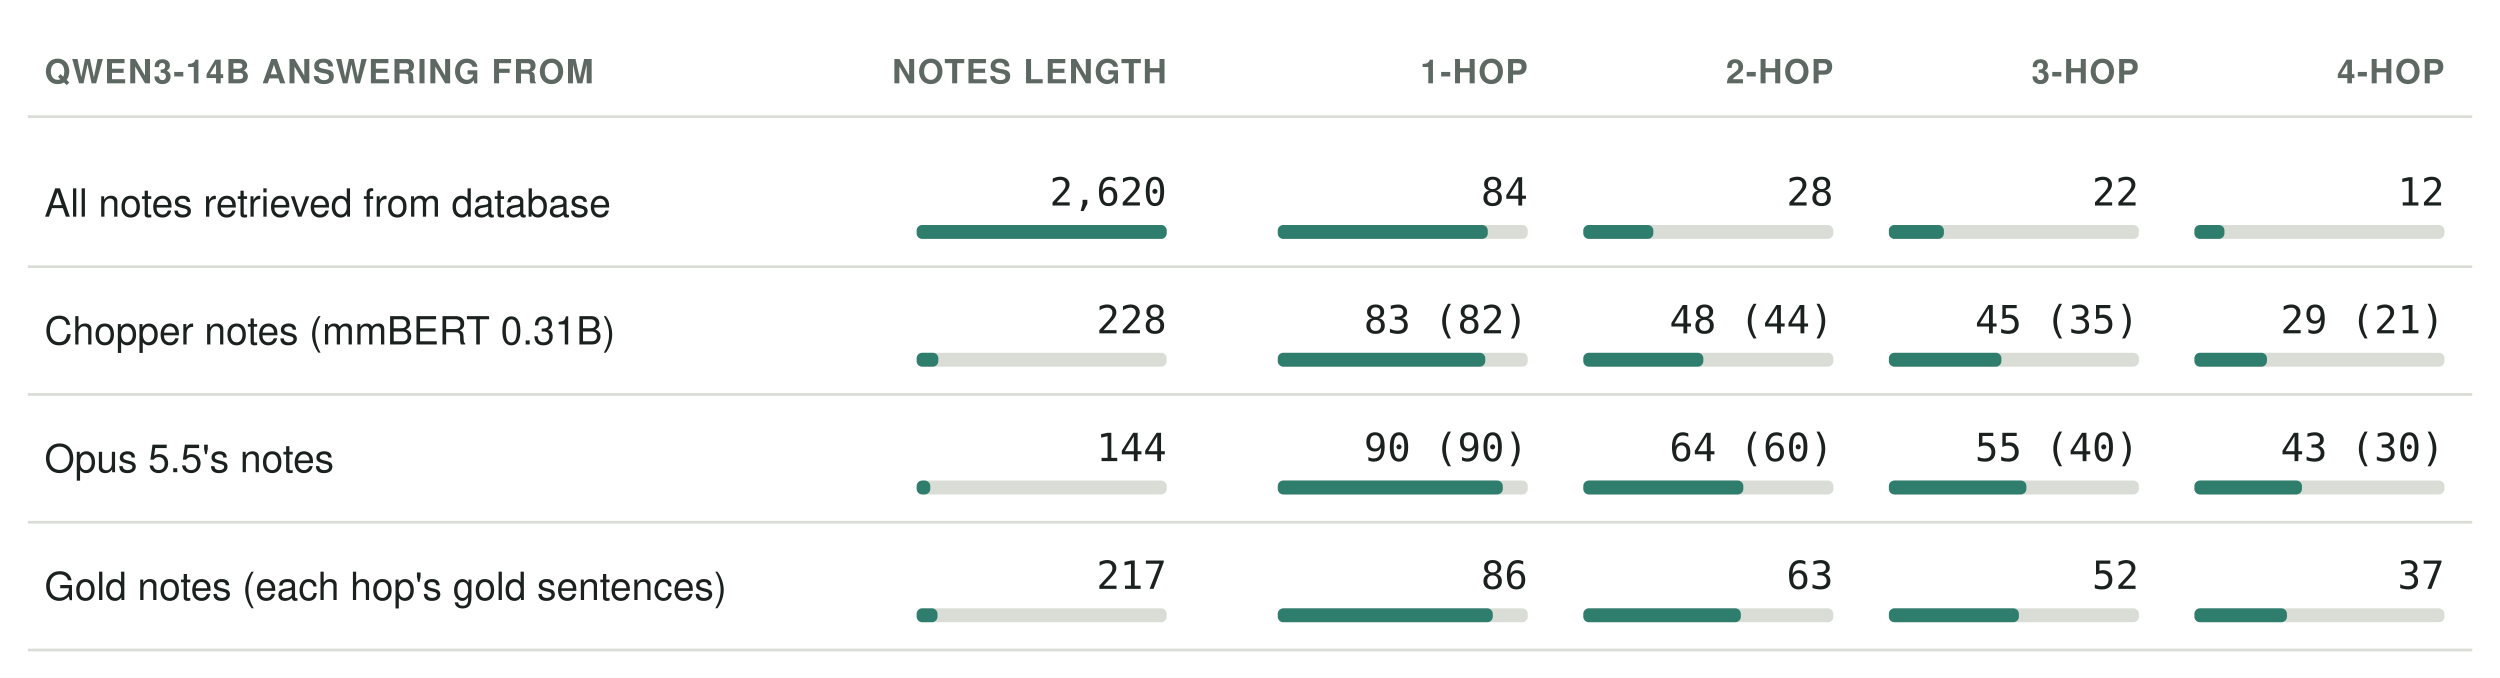
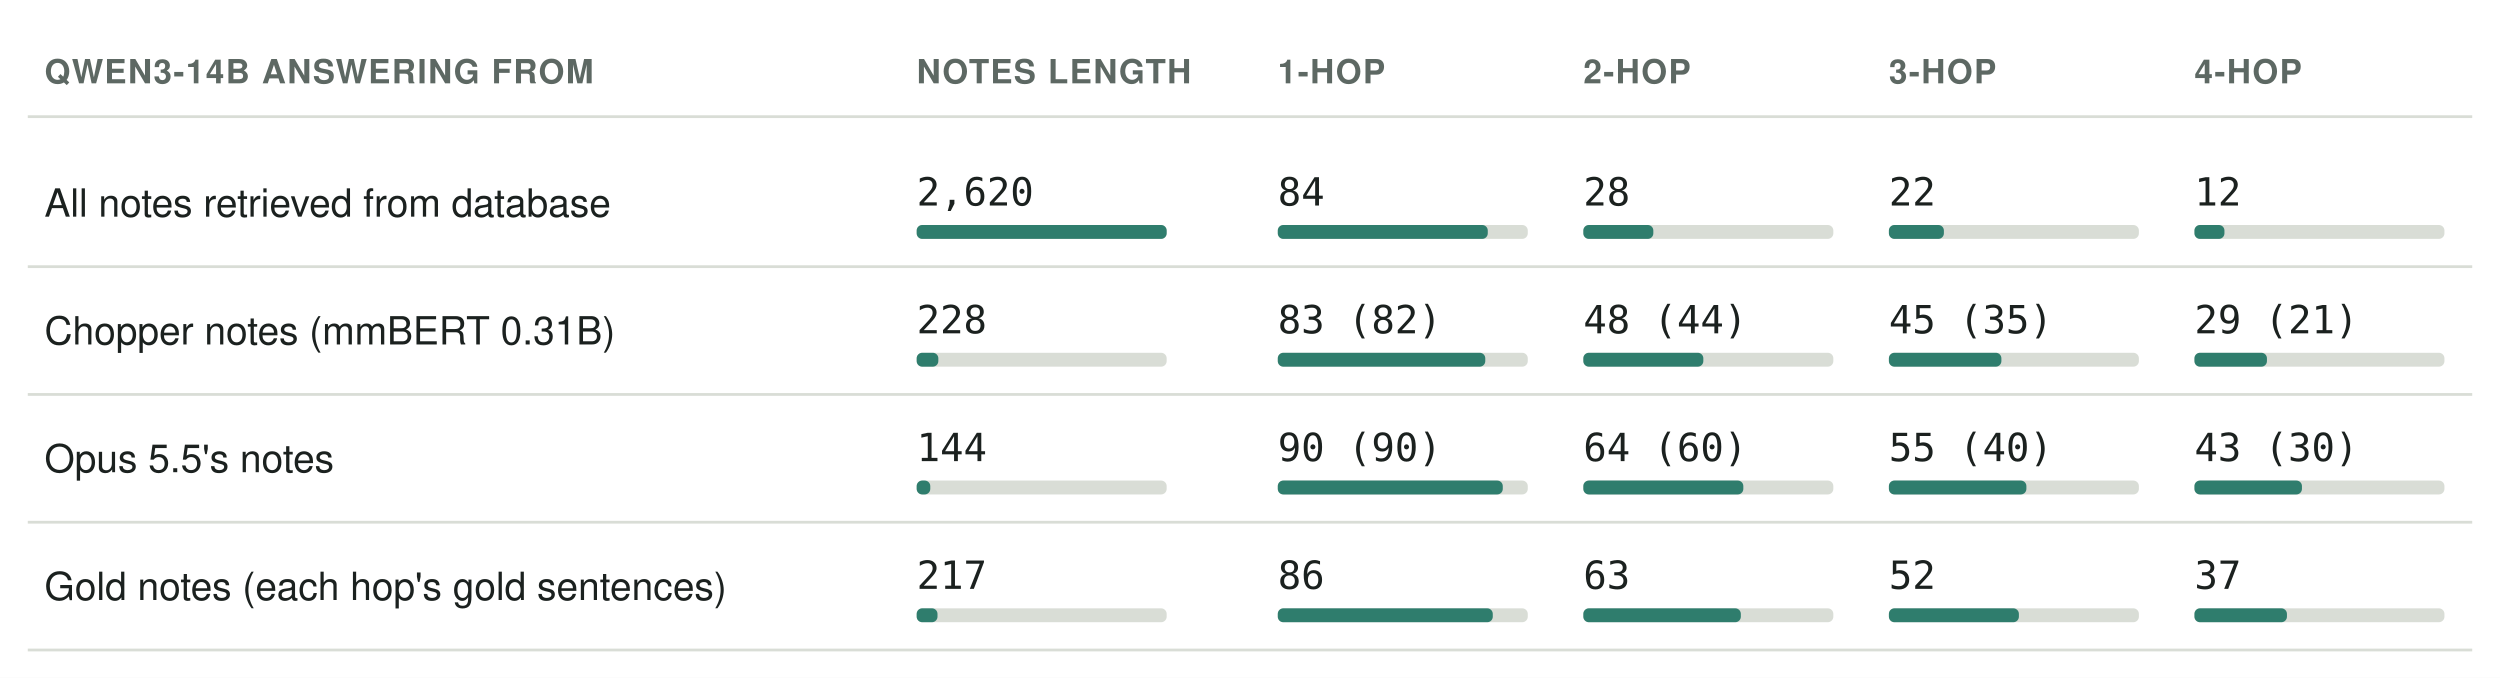
<svg xmlns="http://www.w3.org/2000/svg" viewBox="0 0 900 244" width="900" font-family="Helvetica, Arial, sans-serif">
  <rect width="100%" height="100%" fill="#ffffff" />
  <text x="16" y="30" font-size="12" font-weight="700" text-anchor="start" fill="#5d6863" letter-spacing=".5">QWEN3-14B ANSWERING FROM</text>
-   <text x="420" y="30" font-size="12" font-weight="700" text-anchor="end" fill="#5d6863" letter-spacing=".5">NOTES LENGTH</text>
-   <text x="550" y="30" font-size="12" font-weight="700" text-anchor="end" fill="#5d6863" letter-spacing=".5">1-HOP</text>
-   <text x="660" y="30" font-size="12" font-weight="700" text-anchor="end" fill="#5d6863" letter-spacing=".5">2-HOP</text>
-   <text x="770" y="30" font-size="12" font-weight="700" text-anchor="end" fill="#5d6863" letter-spacing=".5">3-HOP</text>
-   <text x="880" y="30" font-size="12" font-weight="700" text-anchor="end" fill="#5d6863" letter-spacing=".5">4-HOP</text>
+   <text x="330" y="30" font-size="12" font-weight="700" text-anchor="start" fill="#5d6863" letter-spacing=".5">NOTES LENGTH</text>
+   <text x="460" y="30" font-size="12" font-weight="700" text-anchor="start" fill="#5d6863" letter-spacing=".5">1-HOP</text>
+   <text x="570" y="30" font-size="12" font-weight="700" text-anchor="start" fill="#5d6863" letter-spacing=".5">2-HOP</text>
+   <text x="680" y="30" font-size="12" font-weight="700" text-anchor="start" fill="#5d6863" letter-spacing=".5">3-HOP</text>
+   <text x="790" y="30" font-size="12" font-weight="700" text-anchor="start" fill="#5d6863" letter-spacing=".5">4-HOP</text>
  <line x1="10" y1="42" x2="890" y2="42" stroke="#d9ddd6" />
  <text x="16" y="78" font-size="14" fill="#1b211f">All notes retrieved from database</text>
-   <text x="420" y="74" font-size="14" text-anchor="end" fill="#1b211f" font-family="Menlo, Consolas, monospace">2,620</text>
+   <text x="330" y="74" font-size="14" fill="#1b211f" font-family="Menlo, Consolas, monospace">2,620</text>
  <rect x="330" y="81" width="90" height="5" rx="2" fill="#d9ddd6" />
  <rect x="330" y="81" width="90.0" height="5" rx="2" fill="#2f7d6d" />
-   <text x="550" y="74" font-size="14" text-anchor="end" fill="#1b211f" font-family="Menlo, Consolas, monospace">84</text>
+   <text x="460" y="74" font-size="14" fill="#1b211f" font-family="Menlo, Consolas, monospace">84</text>
  <rect x="460" y="81" width="90" height="5" rx="2" fill="#d9ddd6" />
  <rect x="460" y="81" width="75.6" height="5" rx="2" fill="#2f7d6d" />
-   <text x="660" y="74" font-size="14" text-anchor="end" fill="#1b211f" font-family="Menlo, Consolas, monospace">28</text>
+   <text x="570" y="74" font-size="14" fill="#1b211f" font-family="Menlo, Consolas, monospace">28</text>
  <rect x="570" y="81" width="90" height="5" rx="2" fill="#d9ddd6" />
  <rect x="570" y="81" width="25.2" height="5" rx="2" fill="#2f7d6d" />
-   <text x="770" y="74" font-size="14" text-anchor="end" fill="#1b211f" font-family="Menlo, Consolas, monospace">22</text>
+   <text x="680" y="74" font-size="14" fill="#1b211f" font-family="Menlo, Consolas, monospace">22</text>
  <rect x="680" y="81" width="90" height="5" rx="2" fill="#d9ddd6" />
  <rect x="680" y="81" width="19.8" height="5" rx="2" fill="#2f7d6d" />
-   <text x="880" y="74" font-size="14" text-anchor="end" fill="#1b211f" font-family="Menlo, Consolas, monospace">12</text>
+   <text x="790" y="74" font-size="14" fill="#1b211f" font-family="Menlo, Consolas, monospace">12</text>
  <rect x="790" y="81" width="90" height="5" rx="2" fill="#d9ddd6" />
  <rect x="790" y="81" width="10.8" height="5" rx="2" fill="#2f7d6d" />
  <line x1="10" y1="96" x2="890" y2="96" stroke="#d9ddd6" />
  <text x="16" y="124" font-size="14" fill="#1b211f">Chopper notes (mmBERT 0.31B)</text>
-   <text x="420" y="120" font-size="14" text-anchor="end" fill="#1b211f" font-family="Menlo, Consolas, monospace">228</text>
+   <text x="330" y="120" font-size="14" fill="#1b211f" font-family="Menlo, Consolas, monospace">228</text>
  <rect x="330" y="127" width="90" height="5" rx="2" fill="#d9ddd6" />
  <rect x="330" y="127" width="7.8" height="5" rx="2" fill="#2f7d6d" />
-   <text x="550" y="120" font-size="14" text-anchor="end" fill="#1b211f" font-family="Menlo, Consolas, monospace">83 (82)</text>
+   <text x="460" y="120" font-size="14" fill="#1b211f" font-family="Menlo, Consolas, monospace">83 (82)</text>
  <rect x="460" y="127" width="90" height="5" rx="2" fill="#d9ddd6" />
  <rect x="460" y="127" width="74.7" height="5" rx="2" fill="#2f7d6d" />
-   <text x="660" y="120" font-size="14" text-anchor="end" fill="#1b211f" font-family="Menlo, Consolas, monospace">48 (44)</text>
+   <text x="570" y="120" font-size="14" fill="#1b211f" font-family="Menlo, Consolas, monospace">48 (44)</text>
  <rect x="570" y="127" width="90" height="5" rx="2" fill="#d9ddd6" />
  <rect x="570" y="127" width="43.2" height="5" rx="2" fill="#2f7d6d" />
-   <text x="770" y="120" font-size="14" text-anchor="end" fill="#1b211f" font-family="Menlo, Consolas, monospace">45 (35)</text>
+   <text x="680" y="120" font-size="14" fill="#1b211f" font-family="Menlo, Consolas, monospace">45 (35)</text>
  <rect x="680" y="127" width="90" height="5" rx="2" fill="#d9ddd6" />
  <rect x="680" y="127" width="40.5" height="5" rx="2" fill="#2f7d6d" />
-   <text x="880" y="120" font-size="14" text-anchor="end" fill="#1b211f" font-family="Menlo, Consolas, monospace">29 (21)</text>
+   <text x="790" y="120" font-size="14" fill="#1b211f" font-family="Menlo, Consolas, monospace">29 (21)</text>
  <rect x="790" y="127" width="90" height="5" rx="2" fill="#d9ddd6" />
  <rect x="790" y="127" width="26.1" height="5" rx="2" fill="#2f7d6d" />
  <line x1="10" y1="142" x2="890" y2="142" stroke="#d9ddd6" />
  <text x="16" y="170" font-size="14" fill="#1b211f">Opus 5.5's notes</text>
-   <text x="420" y="166" font-size="14" text-anchor="end" fill="#1b211f" font-family="Menlo, Consolas, monospace">144</text>
+   <text x="330" y="166" font-size="14" fill="#1b211f" font-family="Menlo, Consolas, monospace">144</text>
  <rect x="330" y="173" width="90" height="5" rx="2" fill="#d9ddd6" />
  <rect x="330" y="173" width="4.9" height="5" rx="2" fill="#2f7d6d" />
-   <text x="550" y="166" font-size="14" text-anchor="end" fill="#1b211f" font-family="Menlo, Consolas, monospace">90 (90)</text>
+   <text x="460" y="166" font-size="14" fill="#1b211f" font-family="Menlo, Consolas, monospace">90 (90)</text>
  <rect x="460" y="173" width="90" height="5" rx="2" fill="#d9ddd6" />
  <rect x="460" y="173" width="81.0" height="5" rx="2" fill="#2f7d6d" />
-   <text x="660" y="166" font-size="14" text-anchor="end" fill="#1b211f" font-family="Menlo, Consolas, monospace">64 (60)</text>
+   <text x="570" y="166" font-size="14" fill="#1b211f" font-family="Menlo, Consolas, monospace">64 (60)</text>
  <rect x="570" y="173" width="90" height="5" rx="2" fill="#d9ddd6" />
  <rect x="570" y="173" width="57.6" height="5" rx="2" fill="#2f7d6d" />
-   <text x="770" y="166" font-size="14" text-anchor="end" fill="#1b211f" font-family="Menlo, Consolas, monospace">55 (40)</text>
+   <text x="680" y="166" font-size="14" fill="#1b211f" font-family="Menlo, Consolas, monospace">55 (40)</text>
  <rect x="680" y="173" width="90" height="5" rx="2" fill="#d9ddd6" />
  <rect x="680" y="173" width="49.5" height="5" rx="2" fill="#2f7d6d" />
-   <text x="880" y="166" font-size="14" text-anchor="end" fill="#1b211f" font-family="Menlo, Consolas, monospace">43 (30)</text>
+   <text x="790" y="166" font-size="14" fill="#1b211f" font-family="Menlo, Consolas, monospace">43 (30)</text>
  <rect x="790" y="173" width="90" height="5" rx="2" fill="#d9ddd6" />
  <rect x="790" y="173" width="38.7" height="5" rx="2" fill="#2f7d6d" />
  <line x1="10" y1="188" x2="890" y2="188" stroke="#d9ddd6" />
  <text x="16" y="216" font-size="14" fill="#1b211f">Gold notes (each hop's gold sentences)</text>
-   <text x="420" y="212" font-size="14" text-anchor="end" fill="#1b211f" font-family="Menlo, Consolas, monospace">217</text>
+   <text x="330" y="212" font-size="14" fill="#1b211f" font-family="Menlo, Consolas, monospace">217</text>
  <rect x="330" y="219" width="90" height="5" rx="2" fill="#d9ddd6" />
  <rect x="330" y="219" width="7.5" height="5" rx="2" fill="#2f7d6d" />
-   <text x="550" y="212" font-size="14" text-anchor="end" fill="#1b211f" font-family="Menlo, Consolas, monospace">86</text>
+   <text x="460" y="212" font-size="14" fill="#1b211f" font-family="Menlo, Consolas, monospace">86</text>
  <rect x="460" y="219" width="90" height="5" rx="2" fill="#d9ddd6" />
  <rect x="460" y="219" width="77.4" height="5" rx="2" fill="#2f7d6d" />
-   <text x="660" y="212" font-size="14" text-anchor="end" fill="#1b211f" font-family="Menlo, Consolas, monospace">63</text>
+   <text x="570" y="212" font-size="14" fill="#1b211f" font-family="Menlo, Consolas, monospace">63</text>
  <rect x="570" y="219" width="90" height="5" rx="2" fill="#d9ddd6" />
  <rect x="570" y="219" width="56.7" height="5" rx="2" fill="#2f7d6d" />
-   <text x="770" y="212" font-size="14" text-anchor="end" fill="#1b211f" font-family="Menlo, Consolas, monospace">52</text>
+   <text x="680" y="212" font-size="14" fill="#1b211f" font-family="Menlo, Consolas, monospace">52</text>
  <rect x="680" y="219" width="90" height="5" rx="2" fill="#d9ddd6" />
  <rect x="680" y="219" width="46.8" height="5" rx="2" fill="#2f7d6d" />
-   <text x="880" y="212" font-size="14" text-anchor="end" fill="#1b211f" font-family="Menlo, Consolas, monospace">37</text>
+   <text x="790" y="212" font-size="14" fill="#1b211f" font-family="Menlo, Consolas, monospace">37</text>
  <rect x="790" y="219" width="90" height="5" rx="2" fill="#d9ddd6" />
  <rect x="790" y="219" width="33.3" height="5" rx="2" fill="#2f7d6d" />
  <line x1="10" y1="234" x2="890" y2="234" stroke="#d9ddd6" />
</svg>
